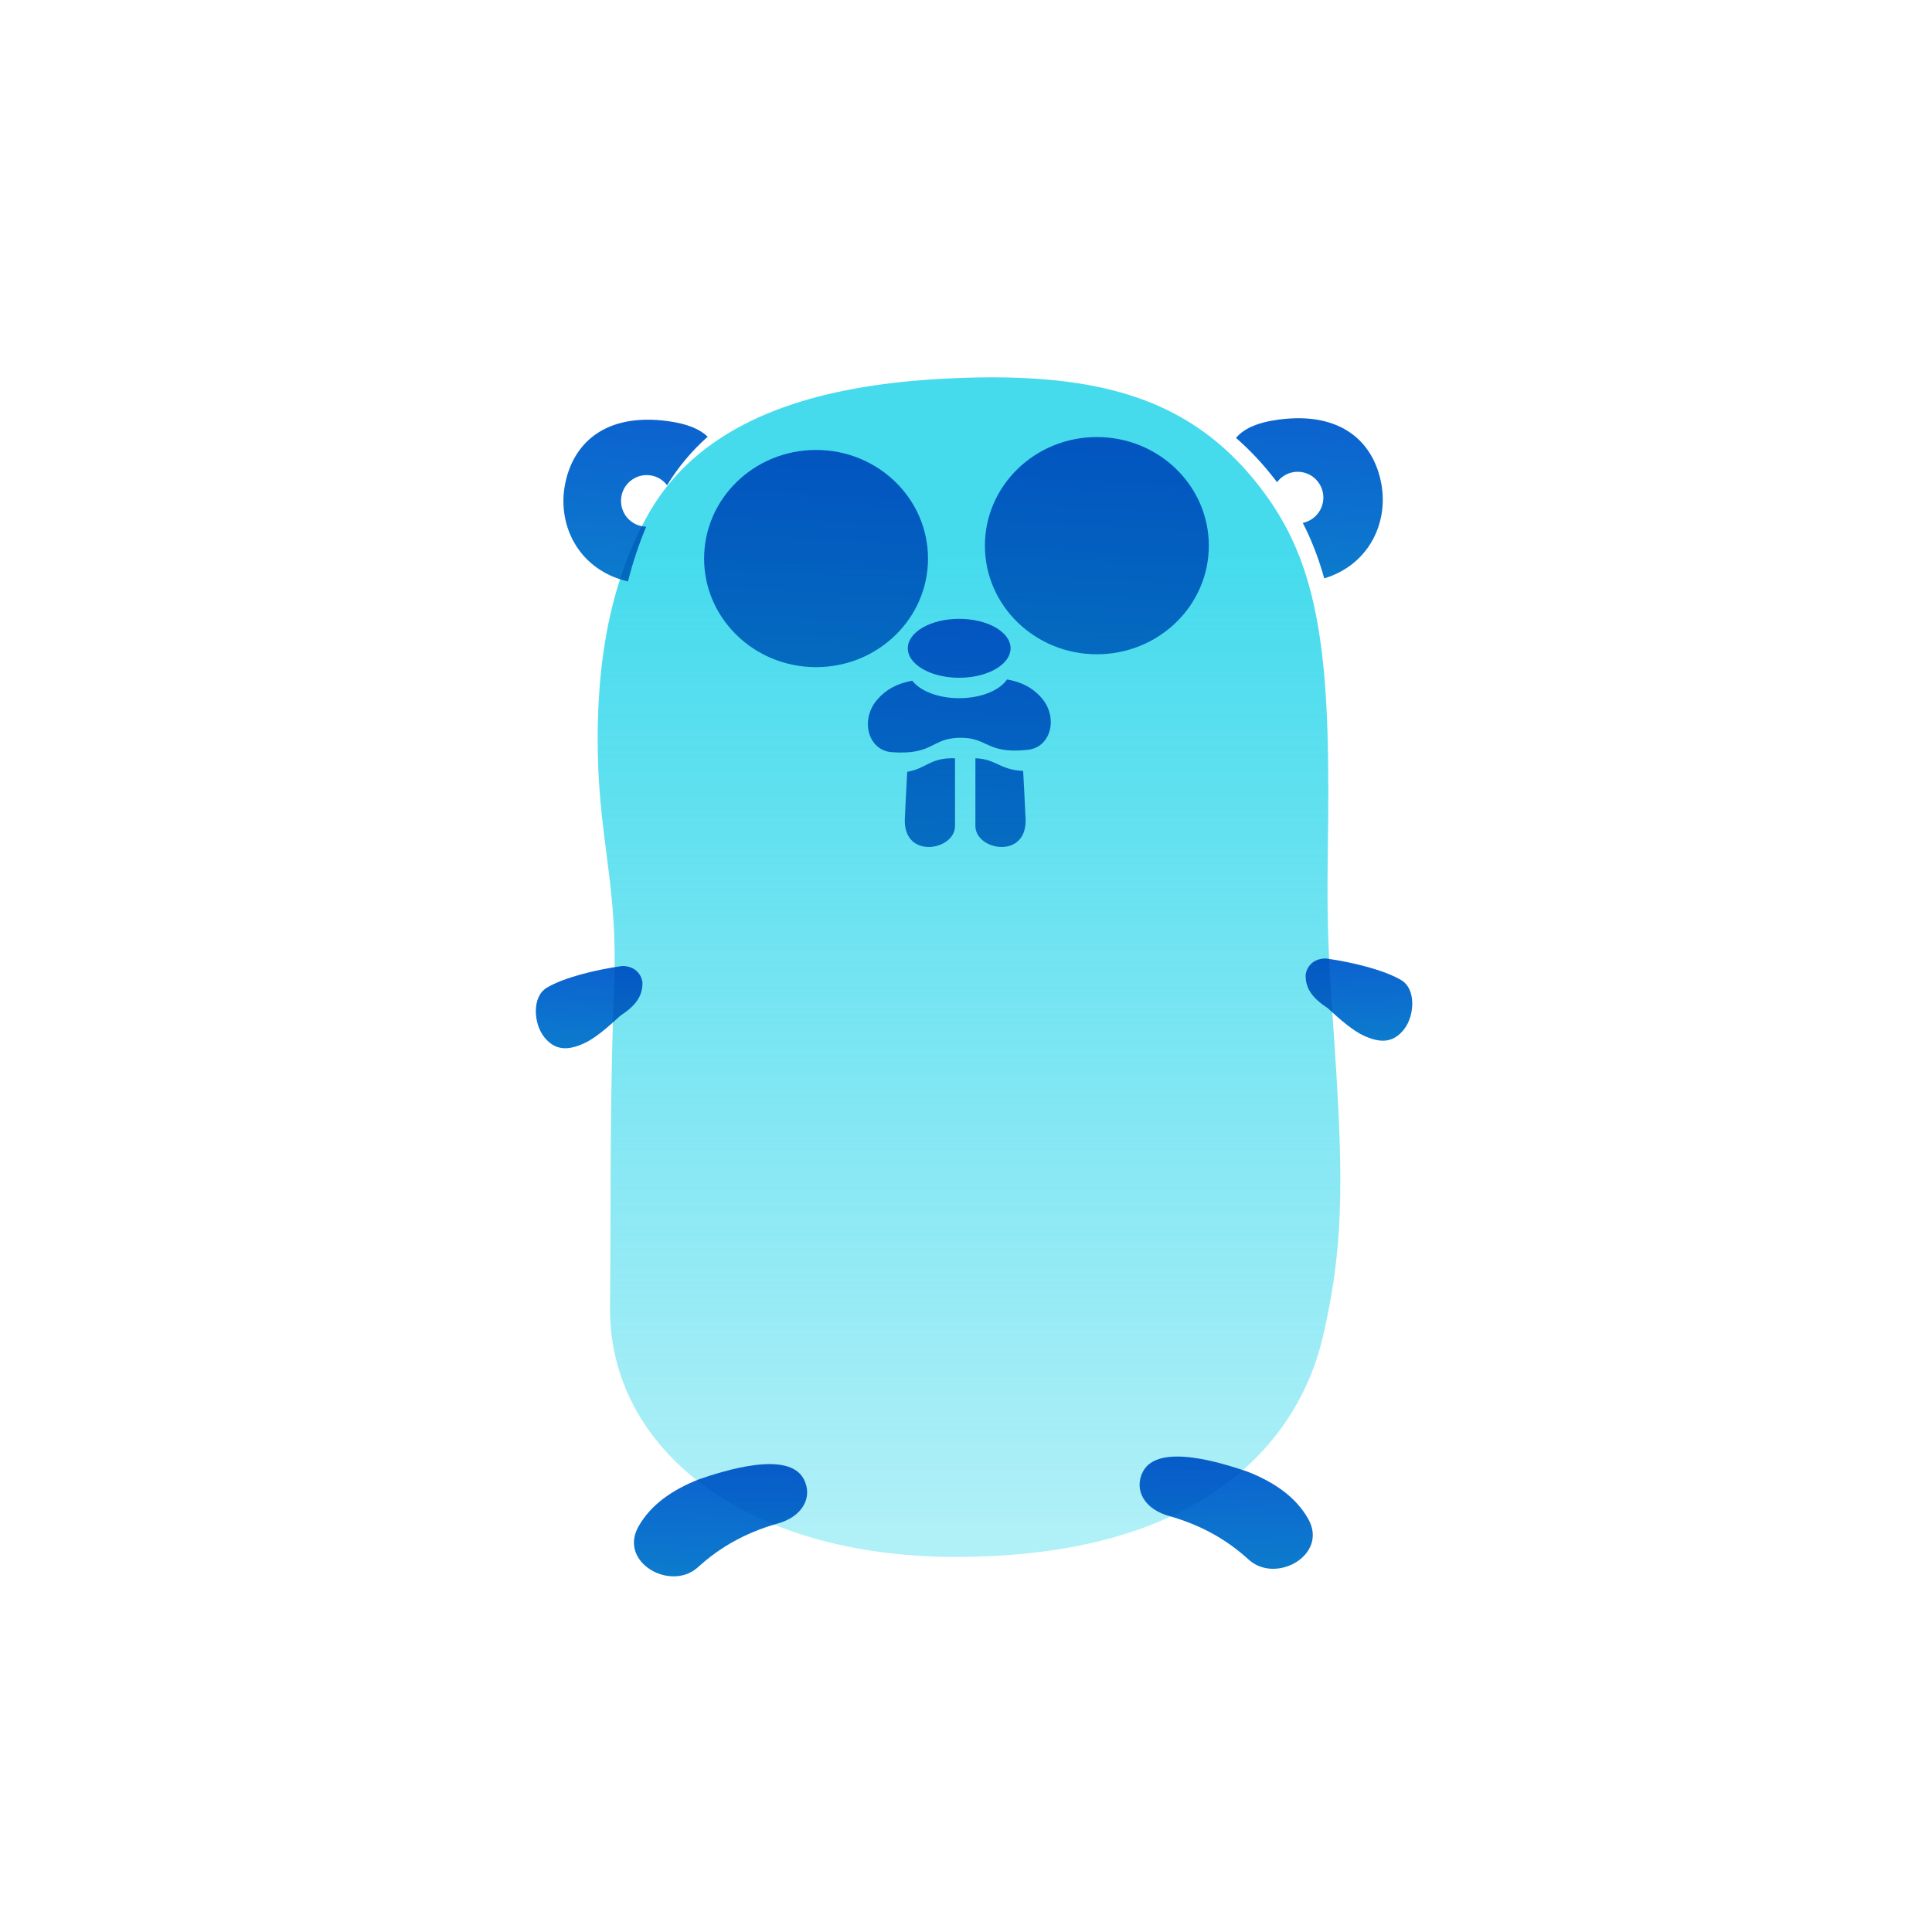
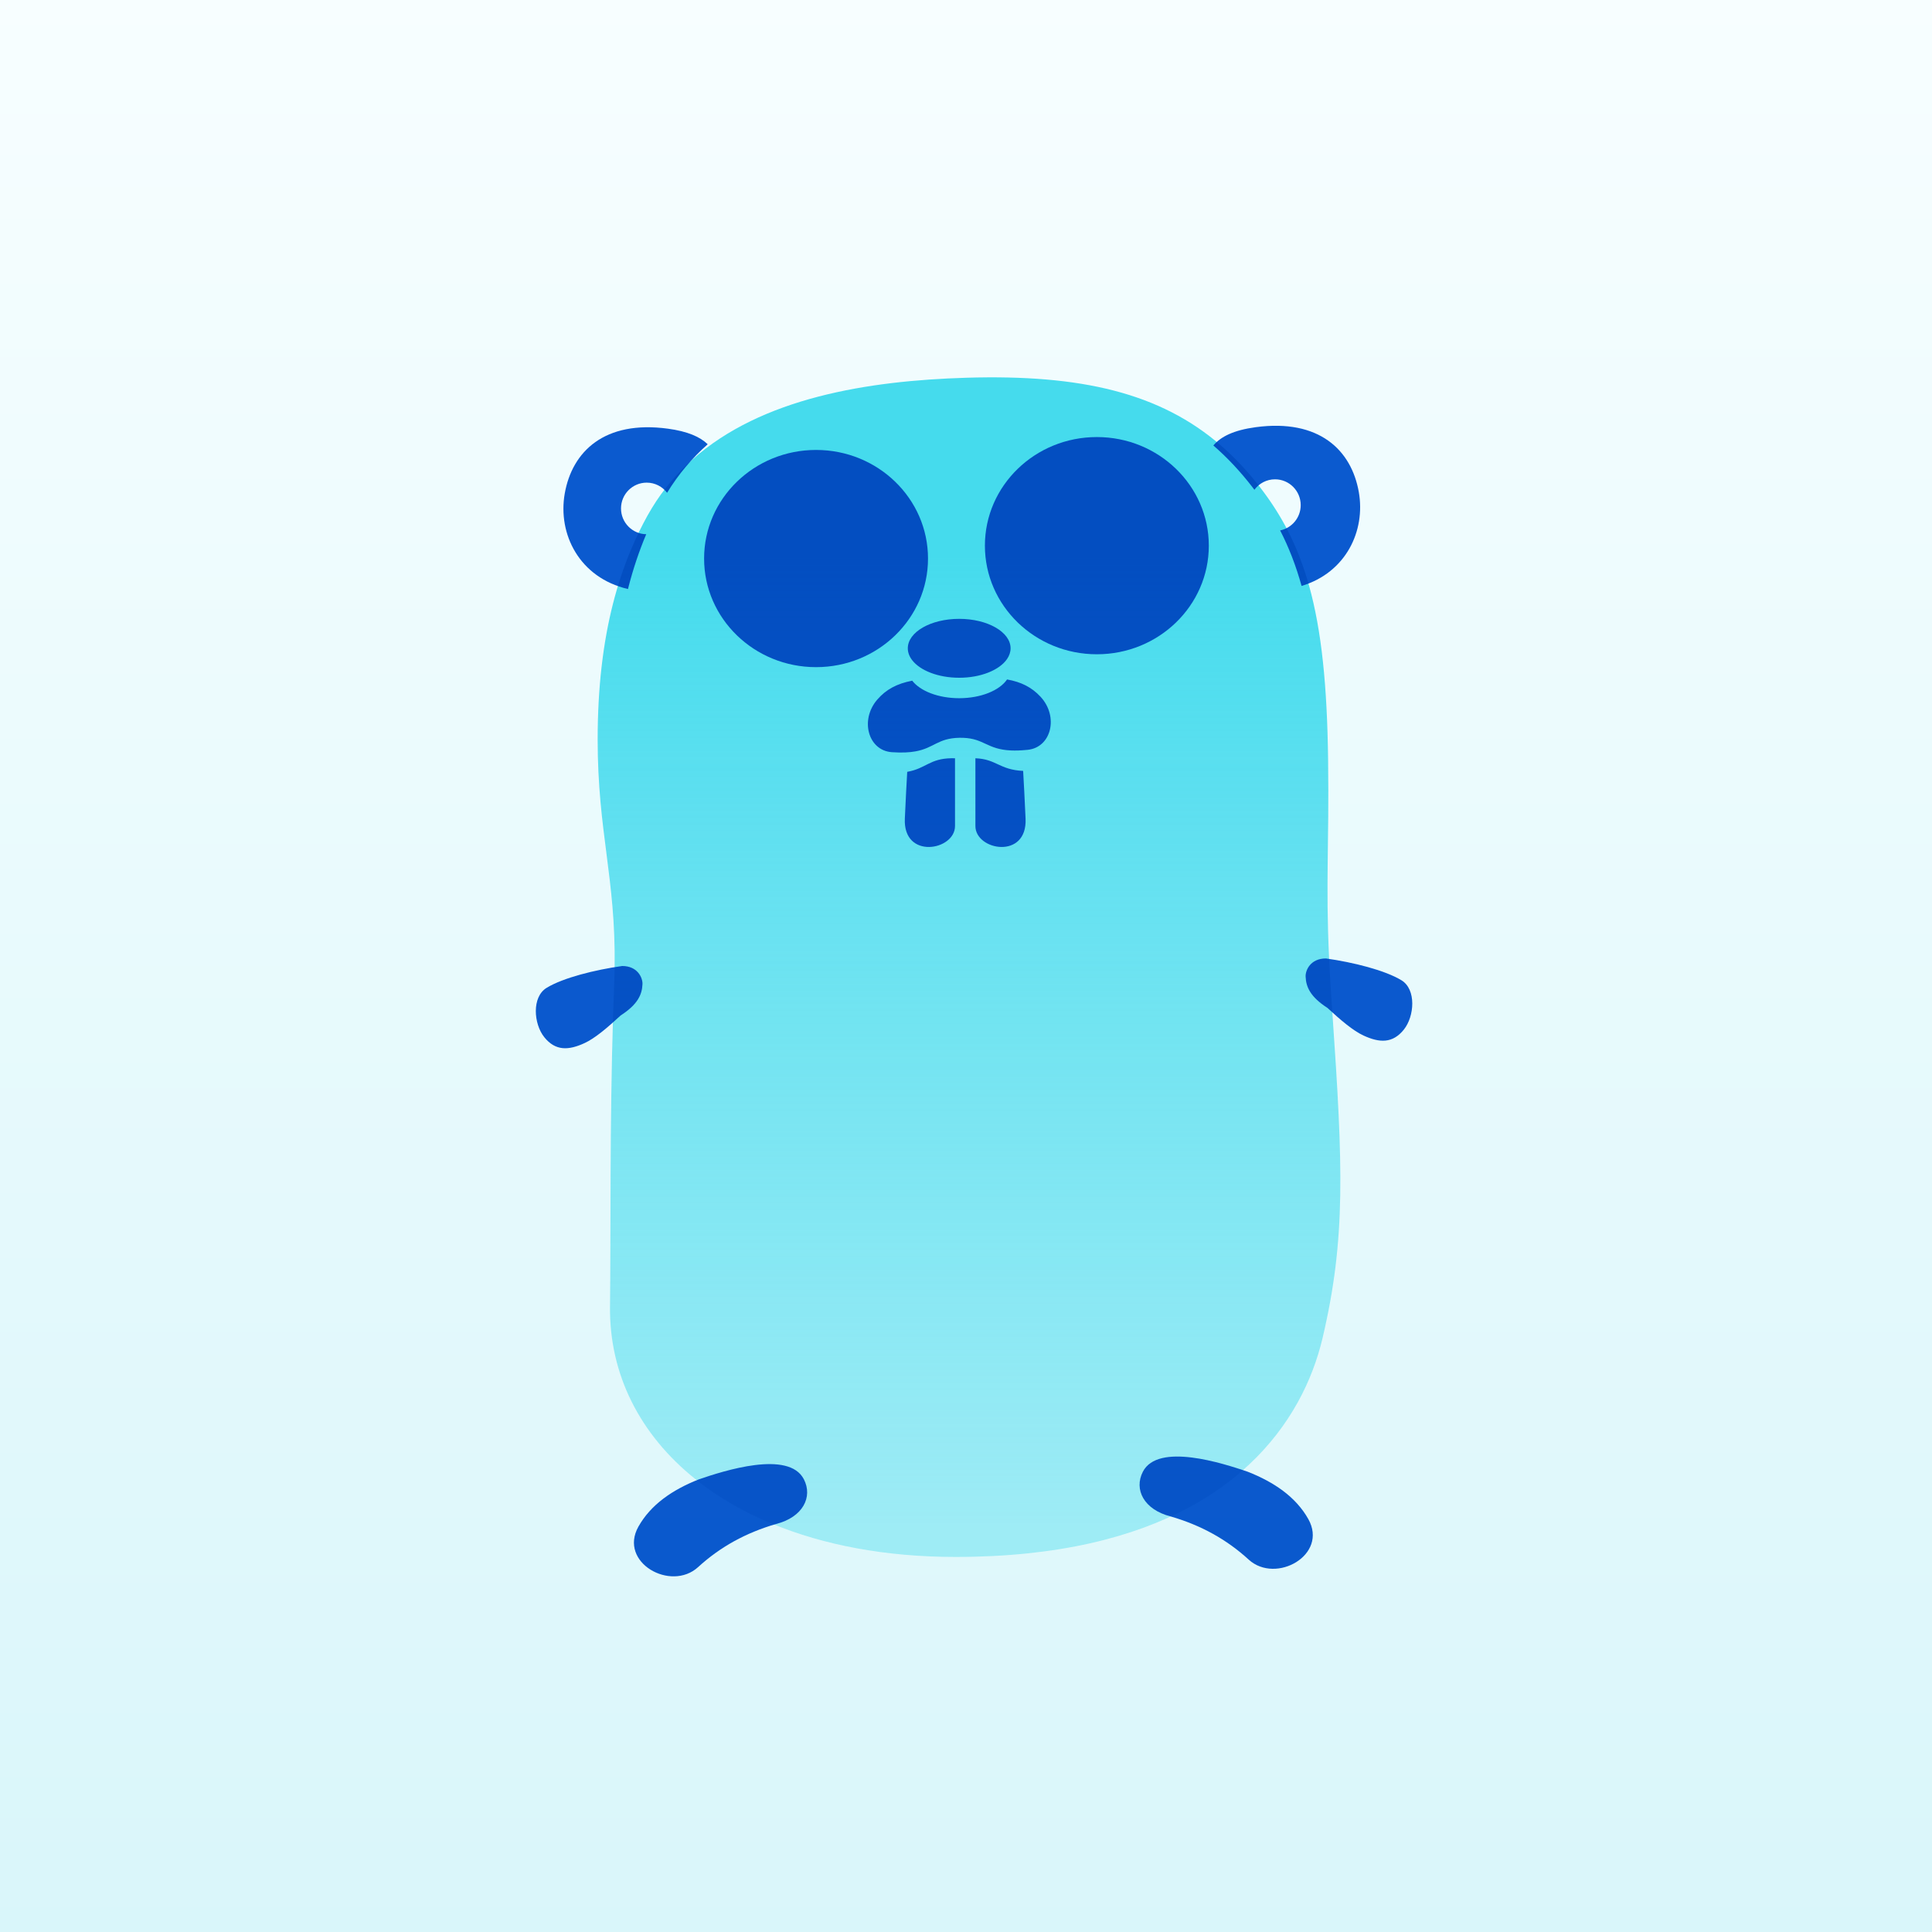
<svg xmlns="http://www.w3.org/2000/svg" width="256px" height="256px" viewBox="0 0 256 256" version="1.1">
  <defs>
-     <linearGradient x1="50%" y1="97.399%" x2="50%" y2="14.988%" id="linearGradient-1">
+     <linearGradient x1="50%" y1="0%" x2="50%" y2="100%" id="linearGradient-1">
+       <stop stop-color="#F7FEFF" offset="0%" />
+       <stop stop-color="#D9F6FA" offset="100%" />
+     </linearGradient>
+     <linearGradient x1="50%" y1="97.399%" x2="50%" y2="14.988%" id="linearGradient-2">
      <stop stop-color="#45DBED" stop-opacity="0.428" offset="0%" />
      <stop stop-color="#45DBED" offset="100%" />
-     </linearGradient>
-     <linearGradient x1="55.959%" y1="459.744%" x2="81.082%" y2="-28.928%" id="linearGradient-2">
-       <stop stop-color="#0DD3C5" offset="0%" />
-       <stop stop-color="#0C5BD0" offset="100%" />
    </linearGradient>
  </defs>
  <g id="New-Icons" stroke="none" stroke-width="1" fill="none" fill-rule="evenodd">
    <g id="Go-Test">
      <g id="go-test-stepicon">
-         <rect id="Rectangle" fill="#FFFFFF" x="0" y="0" width="256" height="256" />
-         <path d="M167.215,64.897 C167.137,64.795 167.062,64.691 166.983,64.589 C165.358,62.483 163.631,60.636 161.776,59.028 C153.724,52.056 143.244,49.6 128.073,50.052 C114.919,50.444 100.925,52.737 91.774,60.866 C89.713,62.698 87.899,64.828 86.394,67.297 C86.197,67.619 86.005,67.945 85.819,68.278 C85.03,69.698 84.297,71.198 83.627,72.788 C82.688,75.016 81.874,77.424 81.209,80.049 C79.921,85.136 79.192,91.034 79.193,98.005 C79.193,110.236 81.588,116.306 81.444,128.054 C81.434,128.826 81.414,129.621 81.381,130.445 C81.326,131.832 81.278,133.223 81.235,134.612 C80.788,149.005 80.948,163.302 80.83,173.105 C80.721,182.104 84.787,190.099 92.137,195.988 C95.042,198.316 98.46,200.314 102.337,201.915 C109.123,204.716 117.312,206.302 126.614,206.302 C140.196,206.302 150.245,203.685 157.603,199.706 C160.699,198.032 163.317,196.116 165.522,194.051 C171.023,188.9 173.944,182.825 175.251,177.276 C178.351,164.126 177.944,154.489 176.557,134.356 C176.529,133.95 176.501,133.542 176.472,133.128 C176.313,130.837 176.196,128.806 176.11,126.959 C175.642,116.839 176.128,112.239 175.981,100.688 C175.856,90.858 175.118,83.571 173.467,77.639 C172.716,74.945 171.78,72.528 170.624,70.283 C169.649,68.389 168.516,66.617 167.215,64.897 Z" id="Stroke-13" fill="url(#linearGradient-1)" />
-         <path d="M82.444,128 C78.829,128.508 74.619,129.559 72.428,130.895 C70.446,132.105 70.706,135.665 72.116,137.427 C73.605,139.286 75.352,139.187 77.461,138.214 C78.845,137.575 80.512,136.152 82.235,134.557 C84.504,133.092 85.077,131.79 85.132,130.402 C85.165,129.579 84.504,128 82.444,128 Z" id="Stroke-1" fill="url(#linearGradient-2)" style="mix-blend-mode: multiply;" />
-         <path d="M184.444,127 C180.829,127.508 176.619,128.559 174.428,129.895 C172.446,131.105 172.706,134.665 174.116,136.427 C175.605,138.286 177.352,138.187 179.461,137.214 C180.845,136.575 182.512,135.152 184.235,133.557 C186.504,132.092 187.077,130.79 187.132,129.402 C187.165,128.579 186.504,127 184.444,127 Z" id="Stroke-1-Copy" fill="url(#linearGradient-2)" style="mix-blend-mode: multiply;" transform="translate(180.0666, 132.4492) scale(-1, 1) translate(-180.0666, -132.4492) " />
-         <path d="M84.593,202.288 C81.93,207.036 88.889,210.947 92.497,207.654 C95.444,204.963 98.814,203.109 102.834,201.936 C106.38,201.038 107.731,198.366 106.515,196.009 C104.503,192.107 95.901,194.895 92.633,196.009 C89.088,197.399 86.219,199.388 84.593,202.288 Z" id="Stroke-5" fill="url(#linearGradient-2)" style="mix-blend-mode: multiply;" />
-         <path d="M151.593,201.288 C148.93,206.036 155.889,209.947 159.497,206.654 C162.444,203.963 165.814,202.109 169.834,200.936 C173.38,200.038 174.731,197.366 173.515,195.009 C171.503,191.107 162.901,193.895 159.633,195.009 C156.088,196.399 153.219,198.388 151.593,201.288 Z" id="Stroke-5-Copy" fill="url(#linearGradient-2)" style="mix-blend-mode: multiply;" transform="translate(162.4761, 200.4368) scale(-1, 1) translate(-162.4761, -200.4368) " />
-         <path d="M82.287,66.371 C82.287,64.483 83.811,62.952 85.692,62.952 C86.794,62.952 87.772,63.48 88.394,64.297 C89.899,61.827 91.713,59.698 93.774,57.866 C92.753,56.875 91.093,56.151 88.488,55.8 C80.098,54.668 75.811,58.825 74.831,64.397 C73.886,69.774 76.769,75.547 83.209,77.049 C83.874,74.424 84.688,72.016 85.627,69.787 C83.777,69.753 82.287,68.238 82.287,66.371 Z" id="Stroke-9" fill="url(#linearGradient-2)" style="mix-blend-mode: multiply;" />
-         <path d="M183.05,64.202 C182.07,58.63 177.783,54.473 169.393,55.604 C166.484,55.996 164.755,56.854 163.776,58.028 C165.631,59.636 167.358,61.483 168.983,63.589 C169.062,63.691 169.137,63.795 169.215,63.897 C169.835,63.058 170.826,62.512 171.946,62.512 C173.827,62.512 175.351,64.044 175.351,65.932 C175.351,67.588 174.179,68.968 172.624,69.283 C173.779,71.528 174.716,73.945 175.467,76.639 C181.347,74.864 183.955,69.352 183.05,64.202 Z" id="Stroke-11" fill="url(#linearGradient-2)" style="mix-blend-mode: multiply;" />
-         <path d="M122.966,74.01 C122.966,81.958 116.325,88.401 108.132,88.401 C99.939,88.401 93.297,81.958 93.297,74.01 C93.297,66.062 99.939,59.62 108.132,59.62 C116.325,59.62 122.966,66.062 122.966,74.01 Z" id="Stroke-15" fill="url(#linearGradient-2)" style="mix-blend-mode: multiply;" />
-         <path d="M160.174,72.303 C160.174,80.251 153.532,86.694 145.34,86.694 C137.147,86.694 130.505,80.251 130.505,72.303 C130.505,64.355 137.147,57.912 145.34,57.912 C153.532,57.912 160.174,64.355 160.174,72.303 Z" id="Stroke-19" fill="url(#linearGradient-2)" style="mix-blend-mode: multiply;" />
-         <path d="M126.07,100.469 C126.236,100.466 126.392,100.469 126.544,100.474 L126.544,109.454 C126.544,112.706 119.653,113.925 119.896,108.478 C120.009,105.95 120.122,103.825 120.211,102.273 C122.719,101.824 123.156,100.52 126.07,100.469 Z M129.246,109.454 L129.246,100.474 C132.028,100.574 132.413,102.004 135.571,102.149 C135.661,103.711 135.777,105.881 135.893,108.478 C136.136,113.925 129.246,112.706 129.246,109.454 Z M137.88,92.326 C140.304,94.942 139.313,99.026 136.19,99.353 C135.308,99.446 134.575,99.467 133.95,99.439 C130.792,99.294 130.406,97.863 127.624,97.764 C127.473,97.759 127.317,97.756 127.151,97.759 C124.237,97.81 123.8,99.114 121.292,99.563 C120.503,99.704 119.512,99.762 118.173,99.669 C115.041,99.451 113.908,95.404 116.239,92.705 C117.428,91.33 118.877,90.579 120.873,90.195 C121.933,91.562 124.32,92.515 127.098,92.515 C129.985,92.515 132.452,91.485 133.442,90.03 C135.307,90.365 136.703,91.056 137.88,92.326 Z M127.098,89.805 C124.32,89.805 121.933,88.852 120.874,87.485 C120.499,87.001 120.288,86.466 120.288,85.903 C120.288,83.747 123.337,82 127.098,82 C130.859,82 133.907,83.747 133.907,85.903 C133.907,86.403 133.741,86.881 133.442,87.32 C132.452,88.774 129.986,89.805 127.098,89.805 Z" id="Combined-Shape" fill="url(#linearGradient-2)" style="mix-blend-mode: multiply;" />
+         <rect id="Rectangle" fill="url(#linearGradient-1)" x="0" y="0" width="256" height="256" />
+         <path d="M167.215,64.897 C167.137,64.795 167.062,64.691 166.983,64.589 C165.358,62.483 163.631,60.636 161.776,59.028 C153.724,52.056 143.244,49.6 128.073,50.052 C114.919,50.444 100.925,52.737 91.774,60.866 C89.713,62.698 87.899,64.828 86.394,67.297 C86.197,67.619 86.005,67.945 85.819,68.278 C85.03,69.698 84.297,71.198 83.627,72.788 C82.688,75.016 81.874,77.424 81.209,80.049 C79.921,85.136 79.193,91.034 79.193,98.005 C79.193,110.236 81.588,116.306 81.444,128.054 C81.434,128.826 81.414,129.621 81.381,130.445 C81.326,131.832 81.278,133.223 81.235,134.612 C80.788,149.005 80.948,163.302 80.83,173.105 C80.721,182.104 84.787,190.099 92.137,195.988 C95.042,198.316 98.46,200.314 102.337,201.915 C109.123,204.716 117.312,206.302 126.614,206.302 C140.196,206.302 150.245,203.685 157.603,199.706 C160.699,198.032 163.317,196.116 165.522,194.051 C171.023,188.9 173.944,182.825 175.251,177.276 C178.351,164.126 177.944,154.489 176.557,134.356 C176.529,133.95 176.501,133.542 176.472,133.128 C176.313,130.837 176.196,128.806 176.11,126.959 C175.642,116.839 176.128,112.239 175.981,100.688 C175.856,90.858 175.118,83.571 173.467,77.639 C172.716,74.945 171.78,72.528 170.624,70.283 C169.649,68.389 168.516,66.617 167.215,64.897 Z" id="Stroke-13" fill="url(#linearGradient-2)" />
+         <path d="M82.444,128 C78.829,128.508 74.619,129.559 72.428,130.895 C70.446,132.105 70.706,135.665 72.116,137.427 C73.605,139.286 75.352,139.187 77.461,138.214 C78.845,137.575 80.512,136.152 82.235,134.557 C84.504,133.092 85.077,131.79 85.132,130.402 C85.165,129.579 84.504,128 82.444,128 Z" id="Stroke-1" fill="#0C5BD0" style="mix-blend-mode: multiply;" />
+         <path d="M184.444,127 C180.829,127.508 176.619,128.559 174.428,129.895 C172.446,131.105 172.706,134.665 174.116,136.427 C175.605,138.286 177.352,138.187 179.461,137.214 C180.845,136.575 182.512,135.152 184.235,133.557 C186.504,132.092 187.077,130.79 187.132,129.402 C187.165,128.579 186.504,127 184.444,127 Z" id="Stroke-1-Copy" fill="#0C5BD0" style="mix-blend-mode: multiply;" transform="translate(180.0666, 132.4492) scale(-1, 1) translate(-180.0666, -132.4492) " />
+         <path d="M84.593,202.288 C81.93,207.036 88.889,210.947 92.497,207.654 C95.444,204.963 98.814,203.109 102.834,201.936 C106.38,201.038 107.731,198.366 106.515,196.009 C104.503,192.107 95.901,194.895 92.633,196.009 C89.088,197.399 86.219,199.388 84.593,202.288 Z" id="Stroke-5" fill="#0C5BD0" style="mix-blend-mode: multiply;" />
+         <path d="M151.593,201.288 C148.93,206.036 155.889,209.947 159.497,206.654 C162.444,203.963 165.814,202.109 169.834,200.936 C173.38,200.038 174.731,197.366 173.515,195.009 C171.503,191.107 162.901,193.895 159.633,195.009 C156.088,196.399 153.219,198.388 151.593,201.288 Z" id="Stroke-5-Copy" fill="#0C5BD0" style="mix-blend-mode: multiply;" transform="translate(162.4761, 200.4368) scale(-1, 1) translate(-162.4761, -200.4368) " />
+         <path d="M82.287,67.371 C82.287,65.483 83.811,63.952 85.692,63.952 C86.794,63.952 87.772,64.48 88.394,65.297 C89.899,62.827 91.713,60.698 93.774,58.866 C92.753,57.875 91.093,57.151 88.488,56.8 C80.098,55.668 75.811,59.825 74.831,65.397 C73.886,70.774 76.769,76.547 83.209,78.049 C83.874,75.424 84.688,73.016 85.627,70.787 C83.777,70.753 82.287,69.238 82.287,67.371 Z" id="Stroke-9" fill="#0C5BD0" style="mix-blend-mode: multiply;" />
+         <path d="M180.05,65.202 C179.07,59.63 174.783,55.473 166.393,56.604 C163.484,56.996 161.755,57.854 160.776,59.028 C162.631,60.636 164.358,62.483 165.983,64.589 C166.062,64.691 166.137,64.795 166.215,64.897 C166.835,64.058 167.826,63.512 168.946,63.512 C170.827,63.512 172.351,65.044 172.351,66.932 C172.351,68.588 171.179,69.968 169.624,70.283 C170.779,72.528 171.716,74.945 172.467,77.639 C178.347,75.864 180.955,70.352 180.05,65.202 Z" id="Stroke-11" fill="#0C5BD0" style="mix-blend-mode: multiply;" />
+         <path d="M122.966,74.01 C122.966,81.958 116.325,88.401 108.132,88.401 C99.939,88.401 93.297,81.958 93.297,74.01 C93.297,66.062 99.939,59.62 108.132,59.62 C116.325,59.62 122.966,66.062 122.966,74.01 Z" id="Stroke-15" fill="#0C5BD0" style="mix-blend-mode: multiply;" />
+         <path d="M160.174,72.303 C160.174,80.251 153.532,86.694 145.34,86.694 C137.147,86.694 130.505,80.251 130.505,72.303 C130.505,64.355 137.147,57.912 145.34,57.912 C153.532,57.912 160.174,64.355 160.174,72.303 Z" id="Stroke-19" fill="#0C5BD0" style="mix-blend-mode: multiply;" />
+         <path d="M126.07,100.469 C126.236,100.466 126.392,100.469 126.544,100.474 L126.544,109.454 C126.544,112.706 119.653,113.925 119.896,108.478 C120.009,105.95 120.122,103.825 120.211,102.273 C122.719,101.824 123.156,100.52 126.07,100.469 Z M129.246,109.454 L129.246,100.474 C132.028,100.574 132.413,102.004 135.571,102.149 C135.661,103.711 135.777,105.881 135.893,108.478 C136.136,113.925 129.246,112.706 129.246,109.454 Z M137.88,92.326 C140.304,94.942 139.313,99.026 136.19,99.353 C135.308,99.446 134.575,99.467 133.95,99.439 C130.792,99.294 130.406,97.863 127.624,97.764 C127.473,97.759 127.317,97.756 127.151,97.759 C124.237,97.81 123.8,99.114 121.292,99.563 C120.503,99.704 119.512,99.762 118.173,99.669 C115.041,99.451 113.908,95.404 116.239,92.705 C117.428,91.33 118.877,90.579 120.873,90.195 C121.933,91.562 124.32,92.515 127.098,92.515 C129.985,92.515 132.452,91.485 133.442,90.03 C135.307,90.365 136.703,91.056 137.88,92.326 Z M127.098,89.805 C124.32,89.805 121.933,88.852 120.874,87.485 C120.499,87.001 120.288,86.466 120.288,85.903 C120.288,83.747 123.337,82 127.098,82 C130.859,82 133.907,83.747 133.907,85.903 C133.907,86.403 133.741,86.881 133.442,87.32 C132.452,88.774 129.986,89.805 127.098,89.805 Z" id="Combined-Shape" fill="#0C5BD0" style="mix-blend-mode: multiply;" />
      </g>
    </g>
  </g>
</svg>
